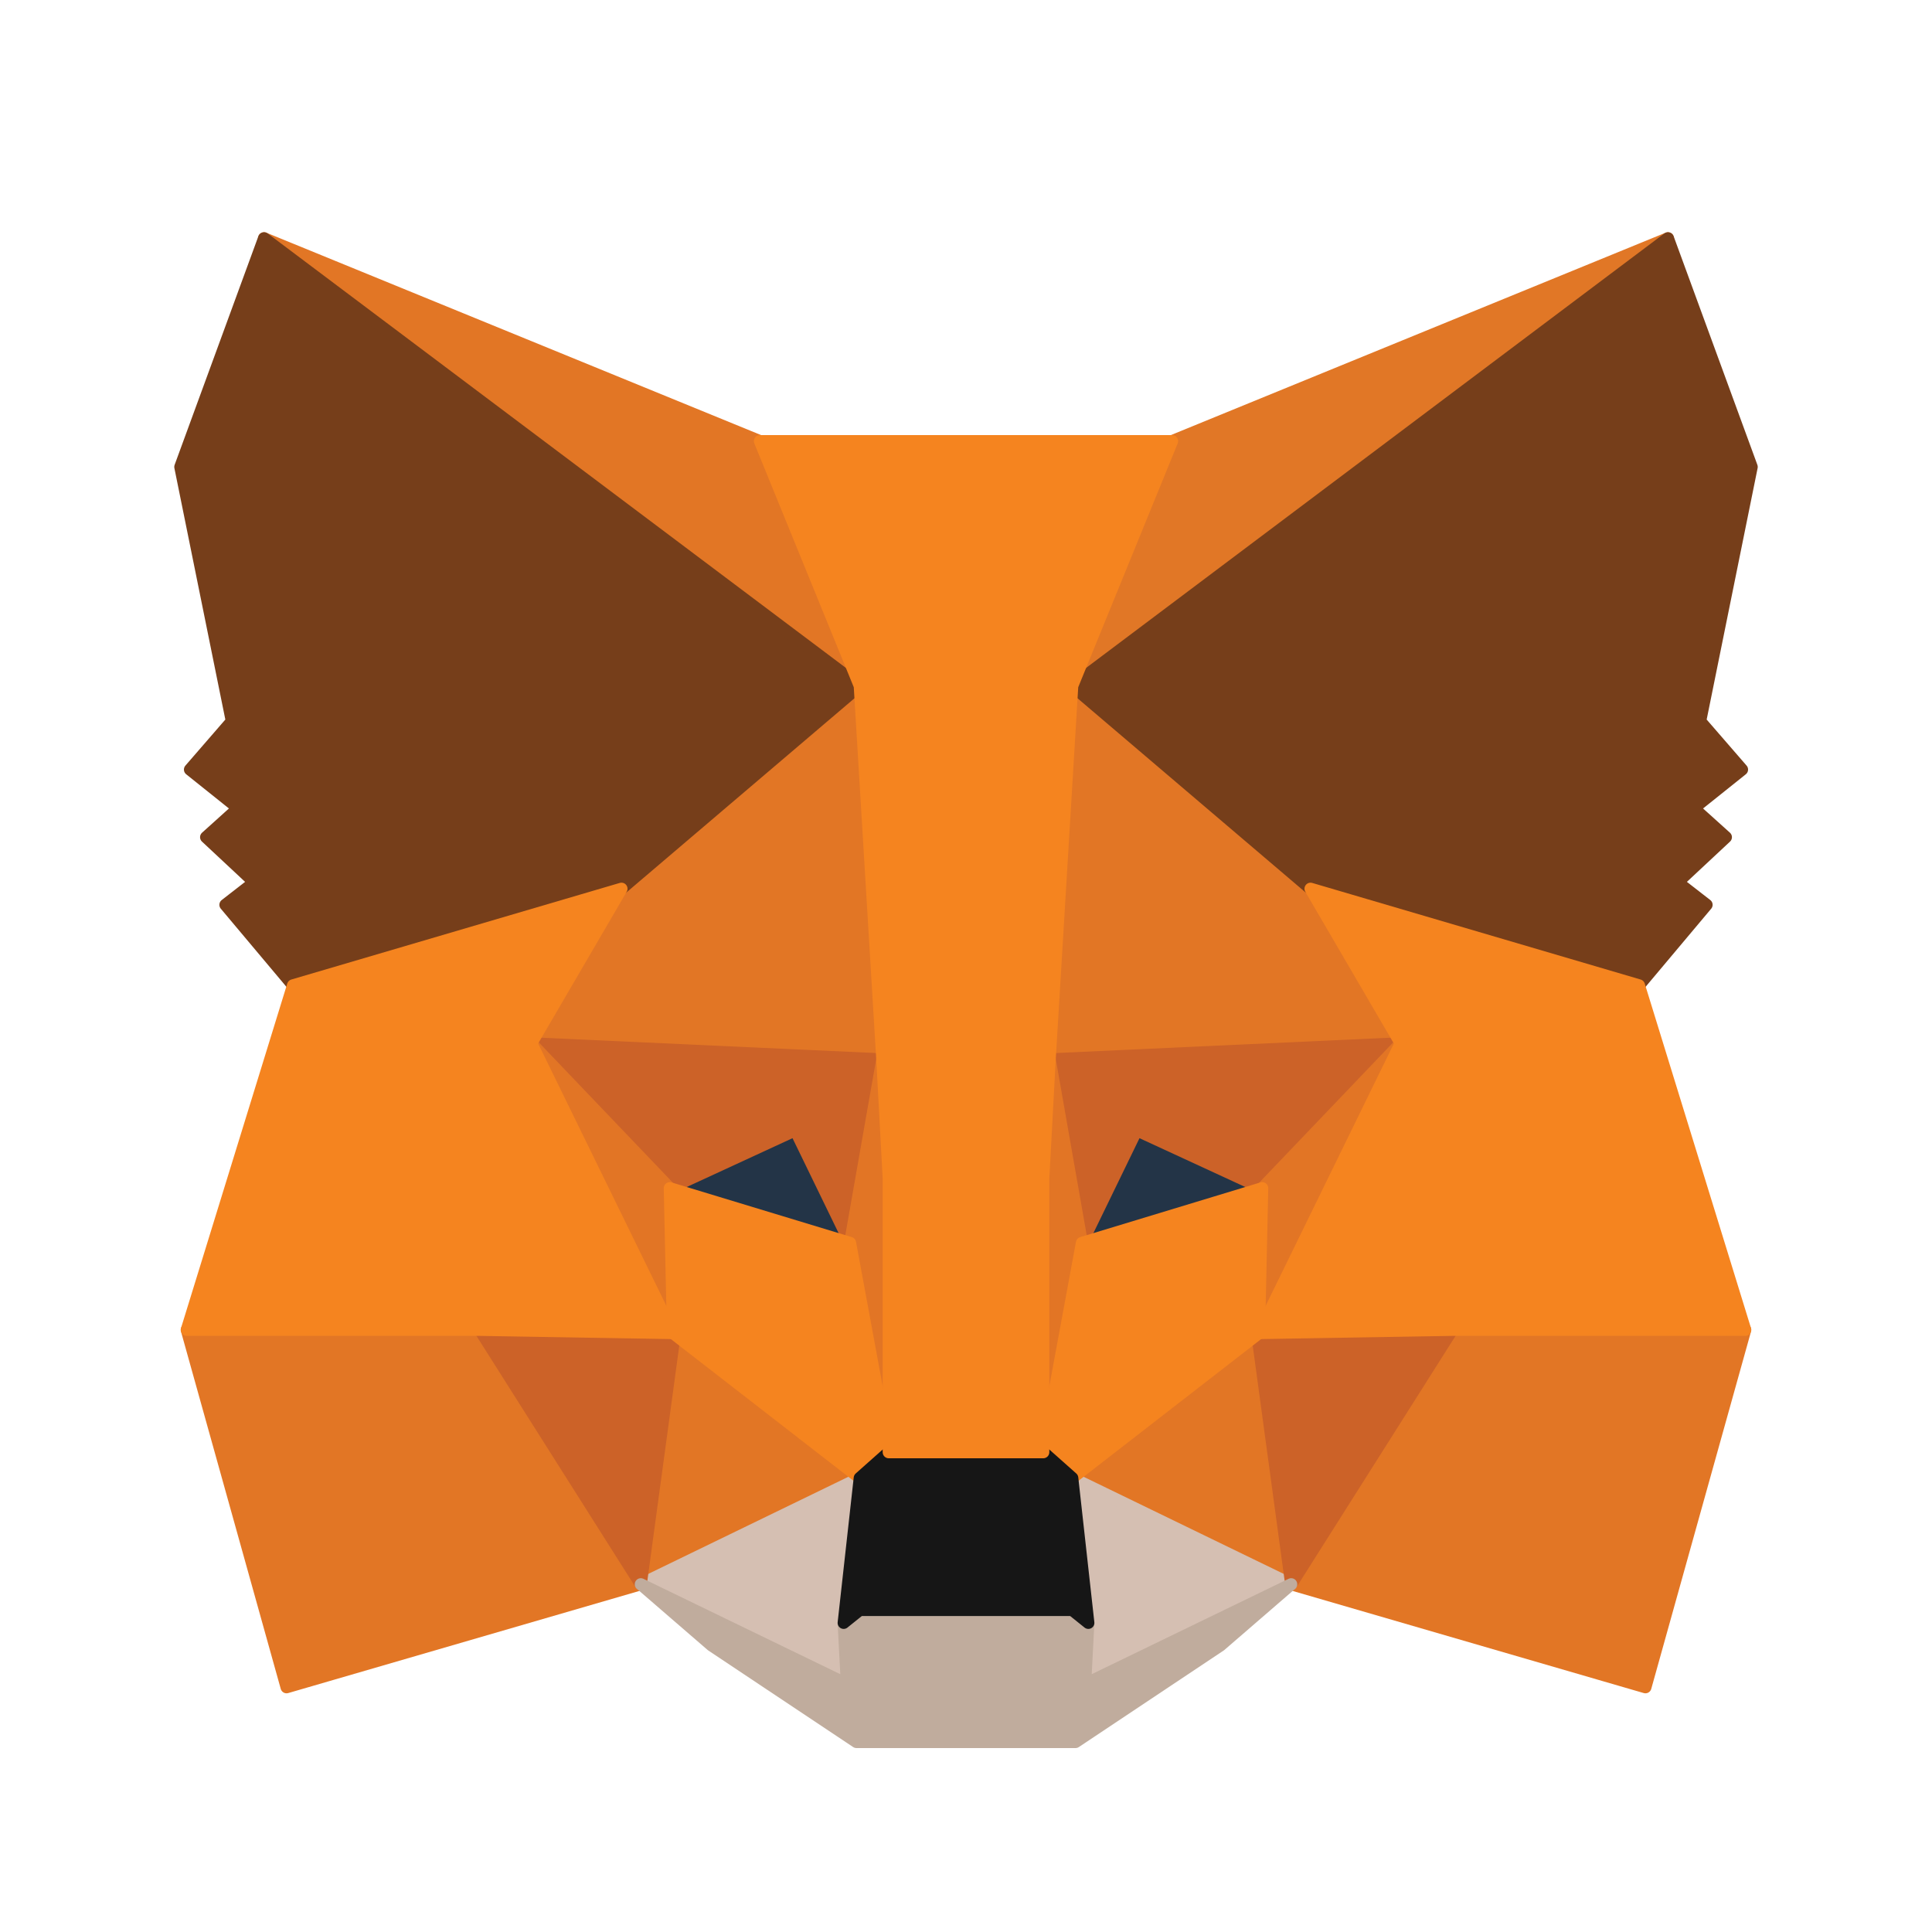
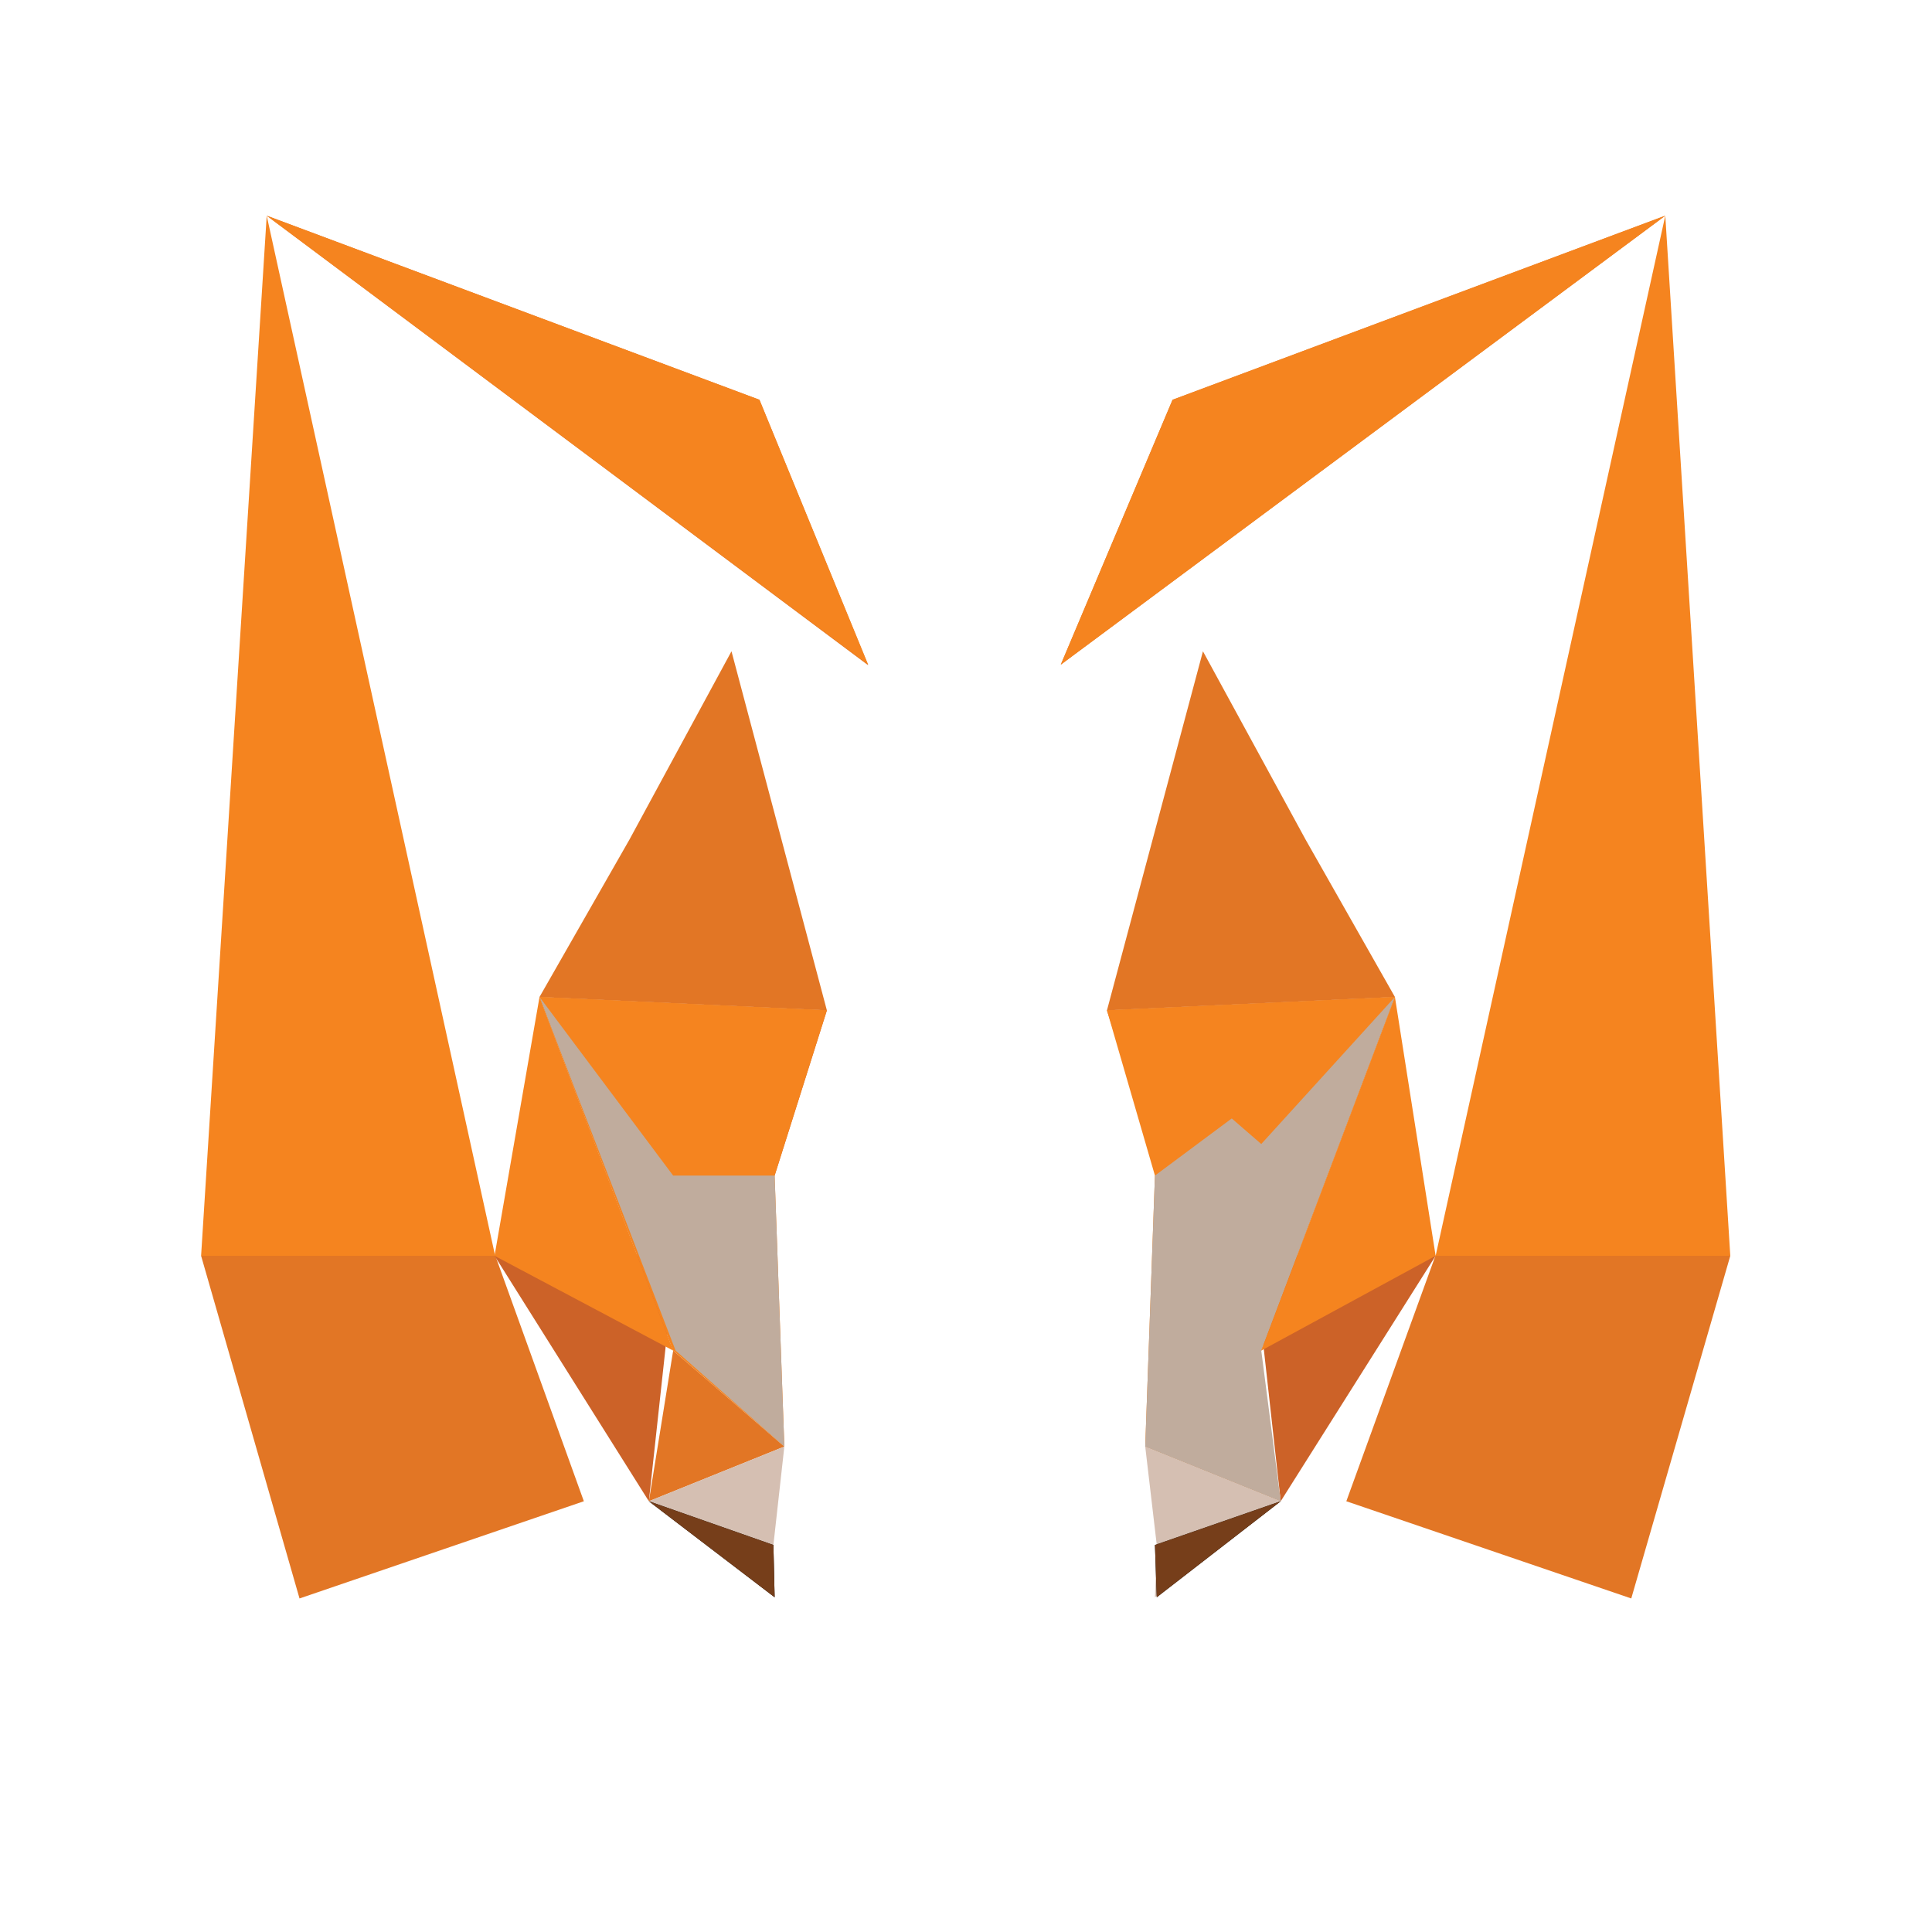
- <svg xmlns="http://www.w3.org/2000/svg" width="40" height="40" viewBox="0 0 40 40" fill="none">
-   <path d="M34.533 4.933L22.067 14.466L24.266 9.133L34.533 4.933Z" fill="#E17726" stroke="#E17726" stroke-width="0.25" stroke-linecap="round" stroke-linejoin="round" />
-   <path d="M5.467 4.933L17.833 14.533L15.733 9.133L5.467 4.933Z" fill="#E27625" stroke="#E27625" stroke-width="0.25" stroke-linecap="round" stroke-linejoin="round" />
-   <path d="M30.067 27.4L26.733 32.8L34.067 34.933L36.133 27.533L30.067 27.4Z" fill="#E27625" stroke="#E27625" stroke-width="0.25" stroke-linecap="round" stroke-linejoin="round" />
-   <path d="M3.867 27.533L5.933 34.933L13.267 32.8L9.933 27.4L3.867 27.533Z" fill="#E27625" stroke="#E27625" stroke-width="0.25" stroke-linecap="round" stroke-linejoin="round" />
-   <path d="M12.867 18.4L11 21.6L18.267 21.933L18 14.067L12.867 18.4Z" fill="#E27625" stroke="#E27625" stroke-width="0.25" stroke-linecap="round" stroke-linejoin="round" />
-   <path d="M27.133 18.4L21.933 14L21.733 21.933L29 21.6L27.133 18.4Z" fill="#E27625" stroke="#E27625" stroke-width="0.25" stroke-linecap="round" stroke-linejoin="round" />
-   <path d="M13.267 32.8L17.8 30.6L13.933 27.6L13.267 32.8Z" fill="#E27625" stroke="#E27625" stroke-width="0.25" stroke-linecap="round" stroke-linejoin="round" />
-   <path d="M22.2 30.6L26.733 32.8L26.067 27.6L22.2 30.6Z" fill="#E27625" stroke="#E27625" stroke-width="0.25" stroke-linecap="round" stroke-linejoin="round" />
-   <path d="M26.733 32.8L22.2 30.6L22.533 33.6L22.467 34.867L26.733 32.8Z" fill="#D5BFB2" stroke="#D5BFB2" stroke-width="0.25" stroke-linecap="round" stroke-linejoin="round" />
-   <path d="M13.267 32.8L17.533 34.867L17.467 33.6L17.8 30.6L13.267 32.8Z" fill="#D5BFB2" stroke="#D5BFB2" stroke-width="0.25" stroke-linecap="round" stroke-linejoin="round" />
-   <path d="M17.6 25.733L13.867 24.6L16.467 23.4L17.6 25.733Z" fill="#233447" stroke="#233447" stroke-width="0.25" stroke-linecap="round" stroke-linejoin="round" />
-   <path d="M22.4 25.733L23.533 23.4L26.133 24.6L22.4 25.733Z" fill="#233447" stroke="#233447" stroke-width="0.25" stroke-linecap="round" stroke-linejoin="round" />
-   <path d="M13.267 32.8L14 27.4L9.933 27.533L13.267 32.8Z" fill="#CC6228" stroke="#CC6228" stroke-width="0.25" stroke-linecap="round" stroke-linejoin="round" />
-   <path d="M26 27.4L26.733 32.8L30.067 27.533L26 27.4Z" fill="#CC6228" stroke="#CC6228" stroke-width="0.25" stroke-linecap="round" stroke-linejoin="round" />
-   <path d="M29 21.6L21.733 21.933L22.4 25.733L23.533 23.4L26.133 24.6L29 21.6Z" fill="#CC6228" stroke="#CC6228" stroke-width="0.25" stroke-linecap="round" stroke-linejoin="round" />
-   <path d="M13.867 24.6L16.467 23.4L17.6 25.733L18.267 21.933L11 21.6L13.867 24.6Z" fill="#CC6228" stroke="#CC6228" stroke-width="0.25" stroke-linecap="round" stroke-linejoin="round" />
-   <path d="M11 21.6L13.933 27.6L13.867 24.6L11 21.6Z" fill="#E27525" stroke="#E27525" stroke-width="0.25" stroke-linecap="round" stroke-linejoin="round" />
-   <path d="M26.133 24.6L26.067 27.6L29 21.6L26.133 24.6Z" fill="#E27525" stroke="#E27525" stroke-width="0.25" stroke-linecap="round" stroke-linejoin="round" />
-   <path d="M18.267 21.933L17.6 25.733L18.4 30.067L18.6 24.4L18.267 21.933Z" fill="#E27525" stroke="#E27525" stroke-width="0.25" stroke-linecap="round" stroke-linejoin="round" />
-   <path d="M21.733 21.933L21.4 24.4L21.6 30.067L22.4 25.733L21.733 21.933Z" fill="#E27525" stroke="#E27525" stroke-width="0.25" stroke-linecap="round" stroke-linejoin="round" />
-   <path d="M22.4 25.733L21.6 30.067L22.2 30.6L26.067 27.6L26.133 24.6L22.4 25.733Z" fill="#F5841F" stroke="#F5841F" stroke-width="0.25" stroke-linecap="round" stroke-linejoin="round" />
-   <path d="M13.867 24.6L13.933 27.6L17.8 30.6L18.4 30.067L17.6 25.733L13.867 24.6Z" fill="#F5841F" stroke="#F5841F" stroke-width="0.25" stroke-linecap="round" stroke-linejoin="round" />
-   <path d="M22.467 34.867L22.533 33.6L22.2 33.333H17.8L17.467 33.6L17.533 34.867L13.267 32.8L14.733 34.067L17.733 36.067H22.267L25.267 34.067L26.733 32.8L22.467 34.867Z" fill="#C0AC9D" stroke="#C0AC9D" stroke-width="0.25" stroke-linecap="round" stroke-linejoin="round" />
-   <path d="M22.2 30.6L21.6 30.067H18.4L17.8 30.6L17.467 33.6L17.8 33.333H22.2L22.533 33.6L22.2 30.6Z" fill="#161616" stroke="#161616" stroke-width="0.25" stroke-linecap="round" stroke-linejoin="round" />
-   <path d="M35.2 14.933L36.267 9.667L34.533 4.933L22.2 14.2L27.133 18.4L33.933 20.4L35.333 18.733L34.733 18.267L35.733 17.333L35.067 16.733L36.067 15.933L35.2 14.933Z" fill="#763E1A" stroke="#763E1A" stroke-width="0.25" stroke-linecap="round" stroke-linejoin="round" />
-   <path d="M3.733 9.667L4.8 14.933L3.933 15.933L4.933 16.733L4.267 17.333L5.267 18.267L4.667 18.733L6.067 20.4L12.867 18.4L17.8 14.2L5.467 4.933L3.733 9.667Z" fill="#763E1A" stroke="#763E1A" stroke-width="0.25" stroke-linecap="round" stroke-linejoin="round" />
-   <path d="M33.933 20.4L27.133 18.4L29 21.6L26.067 27.6L30.067 27.533H36.133L33.933 20.4Z" fill="#F5841F" stroke="#F5841F" stroke-width="0.25" stroke-linecap="round" stroke-linejoin="round" />
-   <path d="M12.867 18.4L6.067 20.4L3.867 27.533H9.933L13.933 27.6L11 21.6L12.867 18.4Z" fill="#F5841F" stroke="#F5841F" stroke-width="0.25" stroke-linecap="round" stroke-linejoin="round" />
-   <path d="M21.733 21.933L22.2 14.2L24.267 9.133H15.733L17.8 14.2L18.267 21.933L18.4 24.4L18.4 30.067H21.6L21.6 24.4L21.733 21.933Z" fill="#F5841F" stroke="#F5841F" stroke-width="0.25" stroke-linecap="round" stroke-linejoin="round" />
+ <svg xmlns="http://www.w3.org/2000/svg" width="318" height="318" viewBox="0 0 318 318" fill="none">
+   <path d="M274.1 35.5L174.6 109.4L193 65.8L274.1 35.5Z" fill="#E17726" />
+   <path d="M43.9 35.5L142.9 109.5L125 65.8L43.9 35.5Z" fill="#E27625" />
+   <path d="M236.3 206.6L221.6 247.1L268.5 263.1L284.8 206.7L236.3 206.6Z" fill="#E27625" />
+   <path d="M33.1 206.7L49.3 263.1L96.1 247.1L81.5 206.6L33.1 206.7Z" fill="#E27625" />
+   <path d="M103.6 138.2L88.8 164.1L136.1 166.3L120.4 107.2L103.6 138.2Z" fill="#E27625" />
+   <path d="M214.9 138.2L198 107.2L182.2 166.3L229.6 164.1L214.9 138.2Z" fill="#E27625" />
+   <path d="M106.8 247.1L129.1 238.1L110.8 222.3L106.8 247.1Z" fill="#E27625" />
+   <path d="M188.5 238.1L210.8 247.1L206.8 222.3L188.5 238.1Z" fill="#E27625" />
+   <path d="M210.8 247.1L188.5 238.1L190.4 254.3L190.1 262.9L210.8 247.1Z" fill="#D5BFB2" />
+   <path d="M106.8 247.1L127.5 262.9L127.3 254.3L129.1 238.1L106.8 247.1Z" fill="#D5BFB2" />
+   <path d="M127.5 193.5L110.8 188.3L120.3 181.3L127.5 193.5Z" fill="#233447" />
+   <path d="M190.9 193.5L198.1 181.3L207.6 188.3L190.9 193.5Z" fill="#233447" />
+   <path d="M106.8 247.1L111.2 206.6L81.4 206.7L106.8 247.1Z" fill="#CC6228" />
+   <path d="M206.3 206.6L210.8 247.1L236.3 206.7L206.3 206.6Z" fill="#CC6228" />
+   <path d="M229.6 164.1L182.2 166.3L190.9 193.5L198.1 181.3L207.6 188.3L229.6 164.1Z" fill="#CC6228" />
+   <path d="M110.8 188.3L120.3 181.3L127.5 193.5L136.1 166.3L88.8 164.1L110.8 188.3Z" fill="#CC6228" />
+   <path d="M88.8 164.1L110.8 222.3L110.8 188.3L88.8 164.1Z" fill="#E27525" />
+   <path d="M207.6 188.3L207.6 222.3L229.6 164.1L207.6 188.3Z" fill="#E27525" />
+   <path d="M136.1 166.3L127.5 193.5L129.1 238.1L110.8 222.3L88.8 164.1L136.1 166.3Z" fill="#F5841F" />
+   <path d="M182.2 166.3L229.6 164.1L207.6 222.3L188.5 238.1L190.1 193.5L182.2 166.3Z" fill="#F5841F" />
+   <path d="M190.1 193.5L188.5 238.1L210.8 247.1L207.6 222.3L229.6 164.1L190.1 193.5Z" fill="#C0AC9D" />
+   <path d="M110.8 193.5L88.8 164.1L111.2 222.3L129.1 238.1L127.5 193.5L110.8 193.5Z" fill="#C0AC9D" />
+   <path d="M127.3 254.3L127.5 262.9L106.8 247.1L127.3 254.3Z" fill="#161616" />
+   <path d="M190.1 254.3L210.8 247.1L190.4 262.9L190.1 254.3Z" fill="#161616" />
+   <path d="M210.8 247.1L190.1 254.3L190.4 262.9L210.8 247.1Z" fill="#763E1A" />
+   <path d="M106.8 247.1L127.3 254.3L127.5 262.9L106.8 247.1Z" fill="#763E1A" />
+   <path d="M236.3 206.7L284.8 206.7L274.1 35.5L236.3 206.7Z" fill="#F5841F" />
+   <path d="M81.5 206.7L33.1 206.7L43.9 35.5L81.5 206.7Z" fill="#F5841F" />
+   <path d="M193 65.8L174.6 109.4L274.1 35.5L193 65.8Z" fill="#F5841F" />
+   <path d="M125 65.8L43.9 35.5L142.9 109.4L125 65.8Z" fill="#F5841F" />
+   <path d="M88.8 164.1L110.8 222.3L81.4 206.7L88.8 164.1Z" fill="#F5841F" />
+   <path d="M229.6 164.1L236.3 206.7L207.6 222.3L229.6 164.1Z" fill="#F5841F" />
+   <path d="M136.1 166.3L110.8 188.3L88.8 164.1L136.1 166.3Z" fill="#F5841F" />
+   <path d="M182.2 166.3L229.6 164.1L207.6 188.3L182.2 166.3Z" fill="#F5841F" />
</svg>
